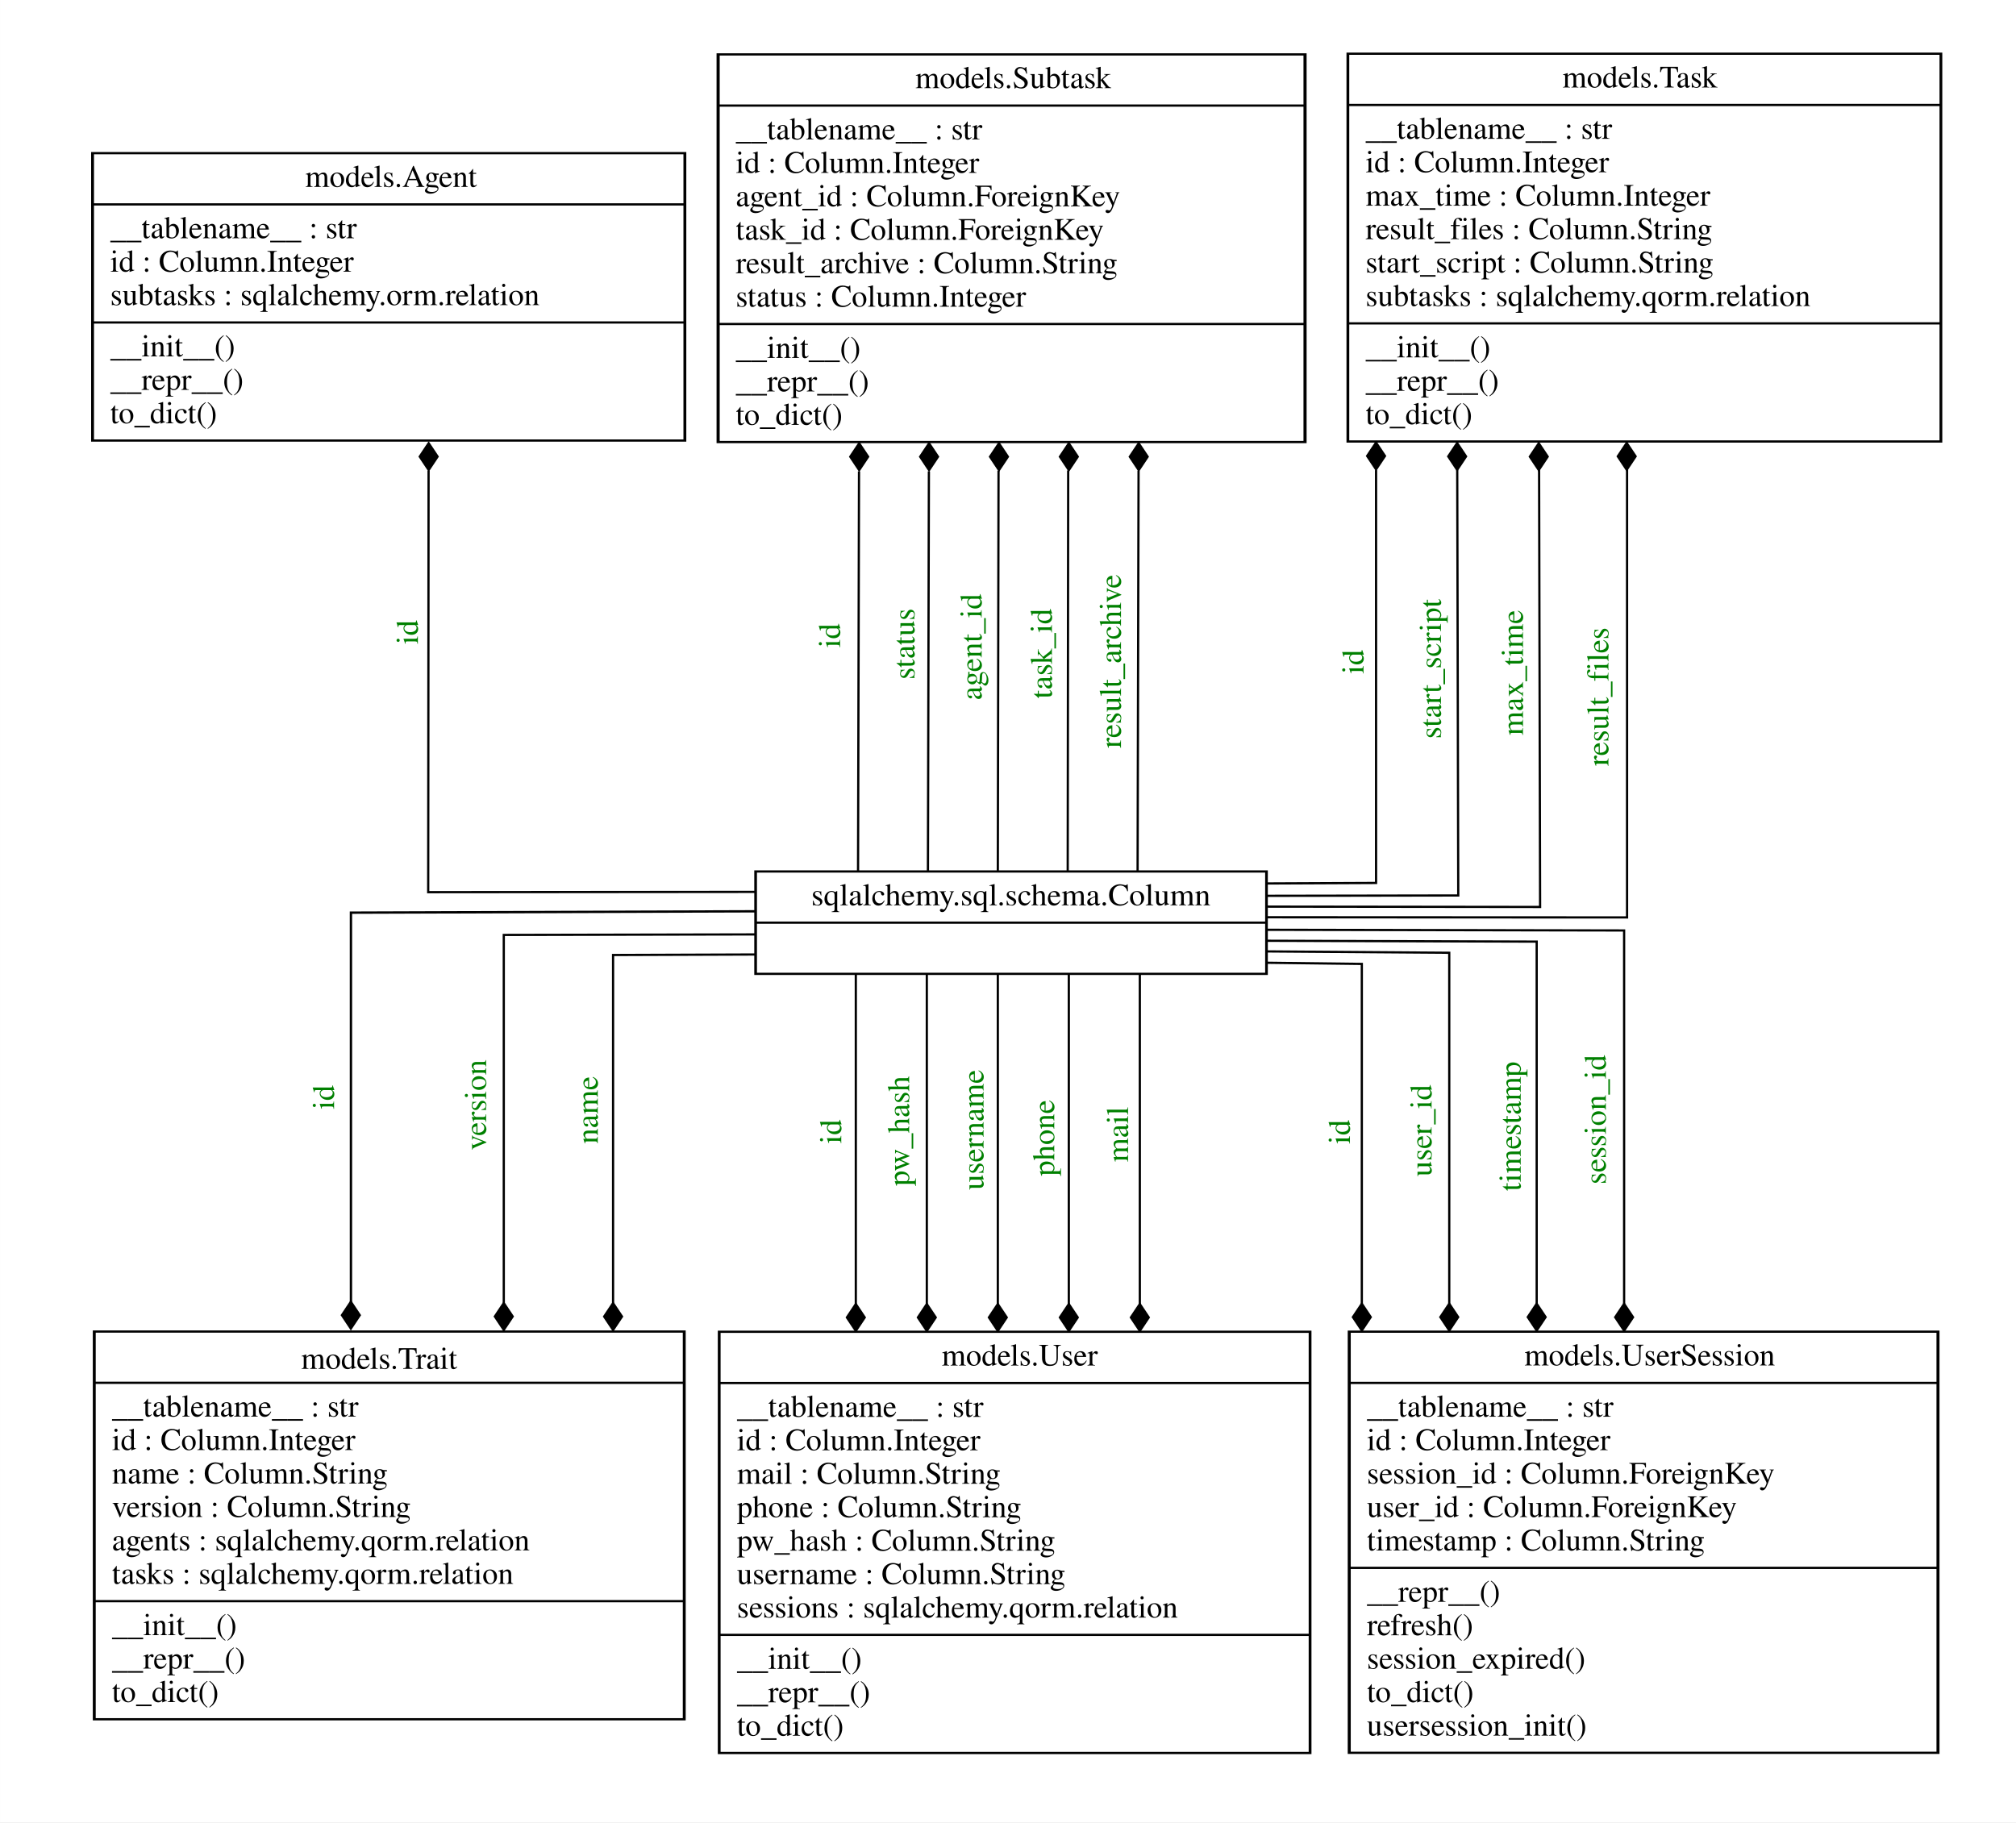
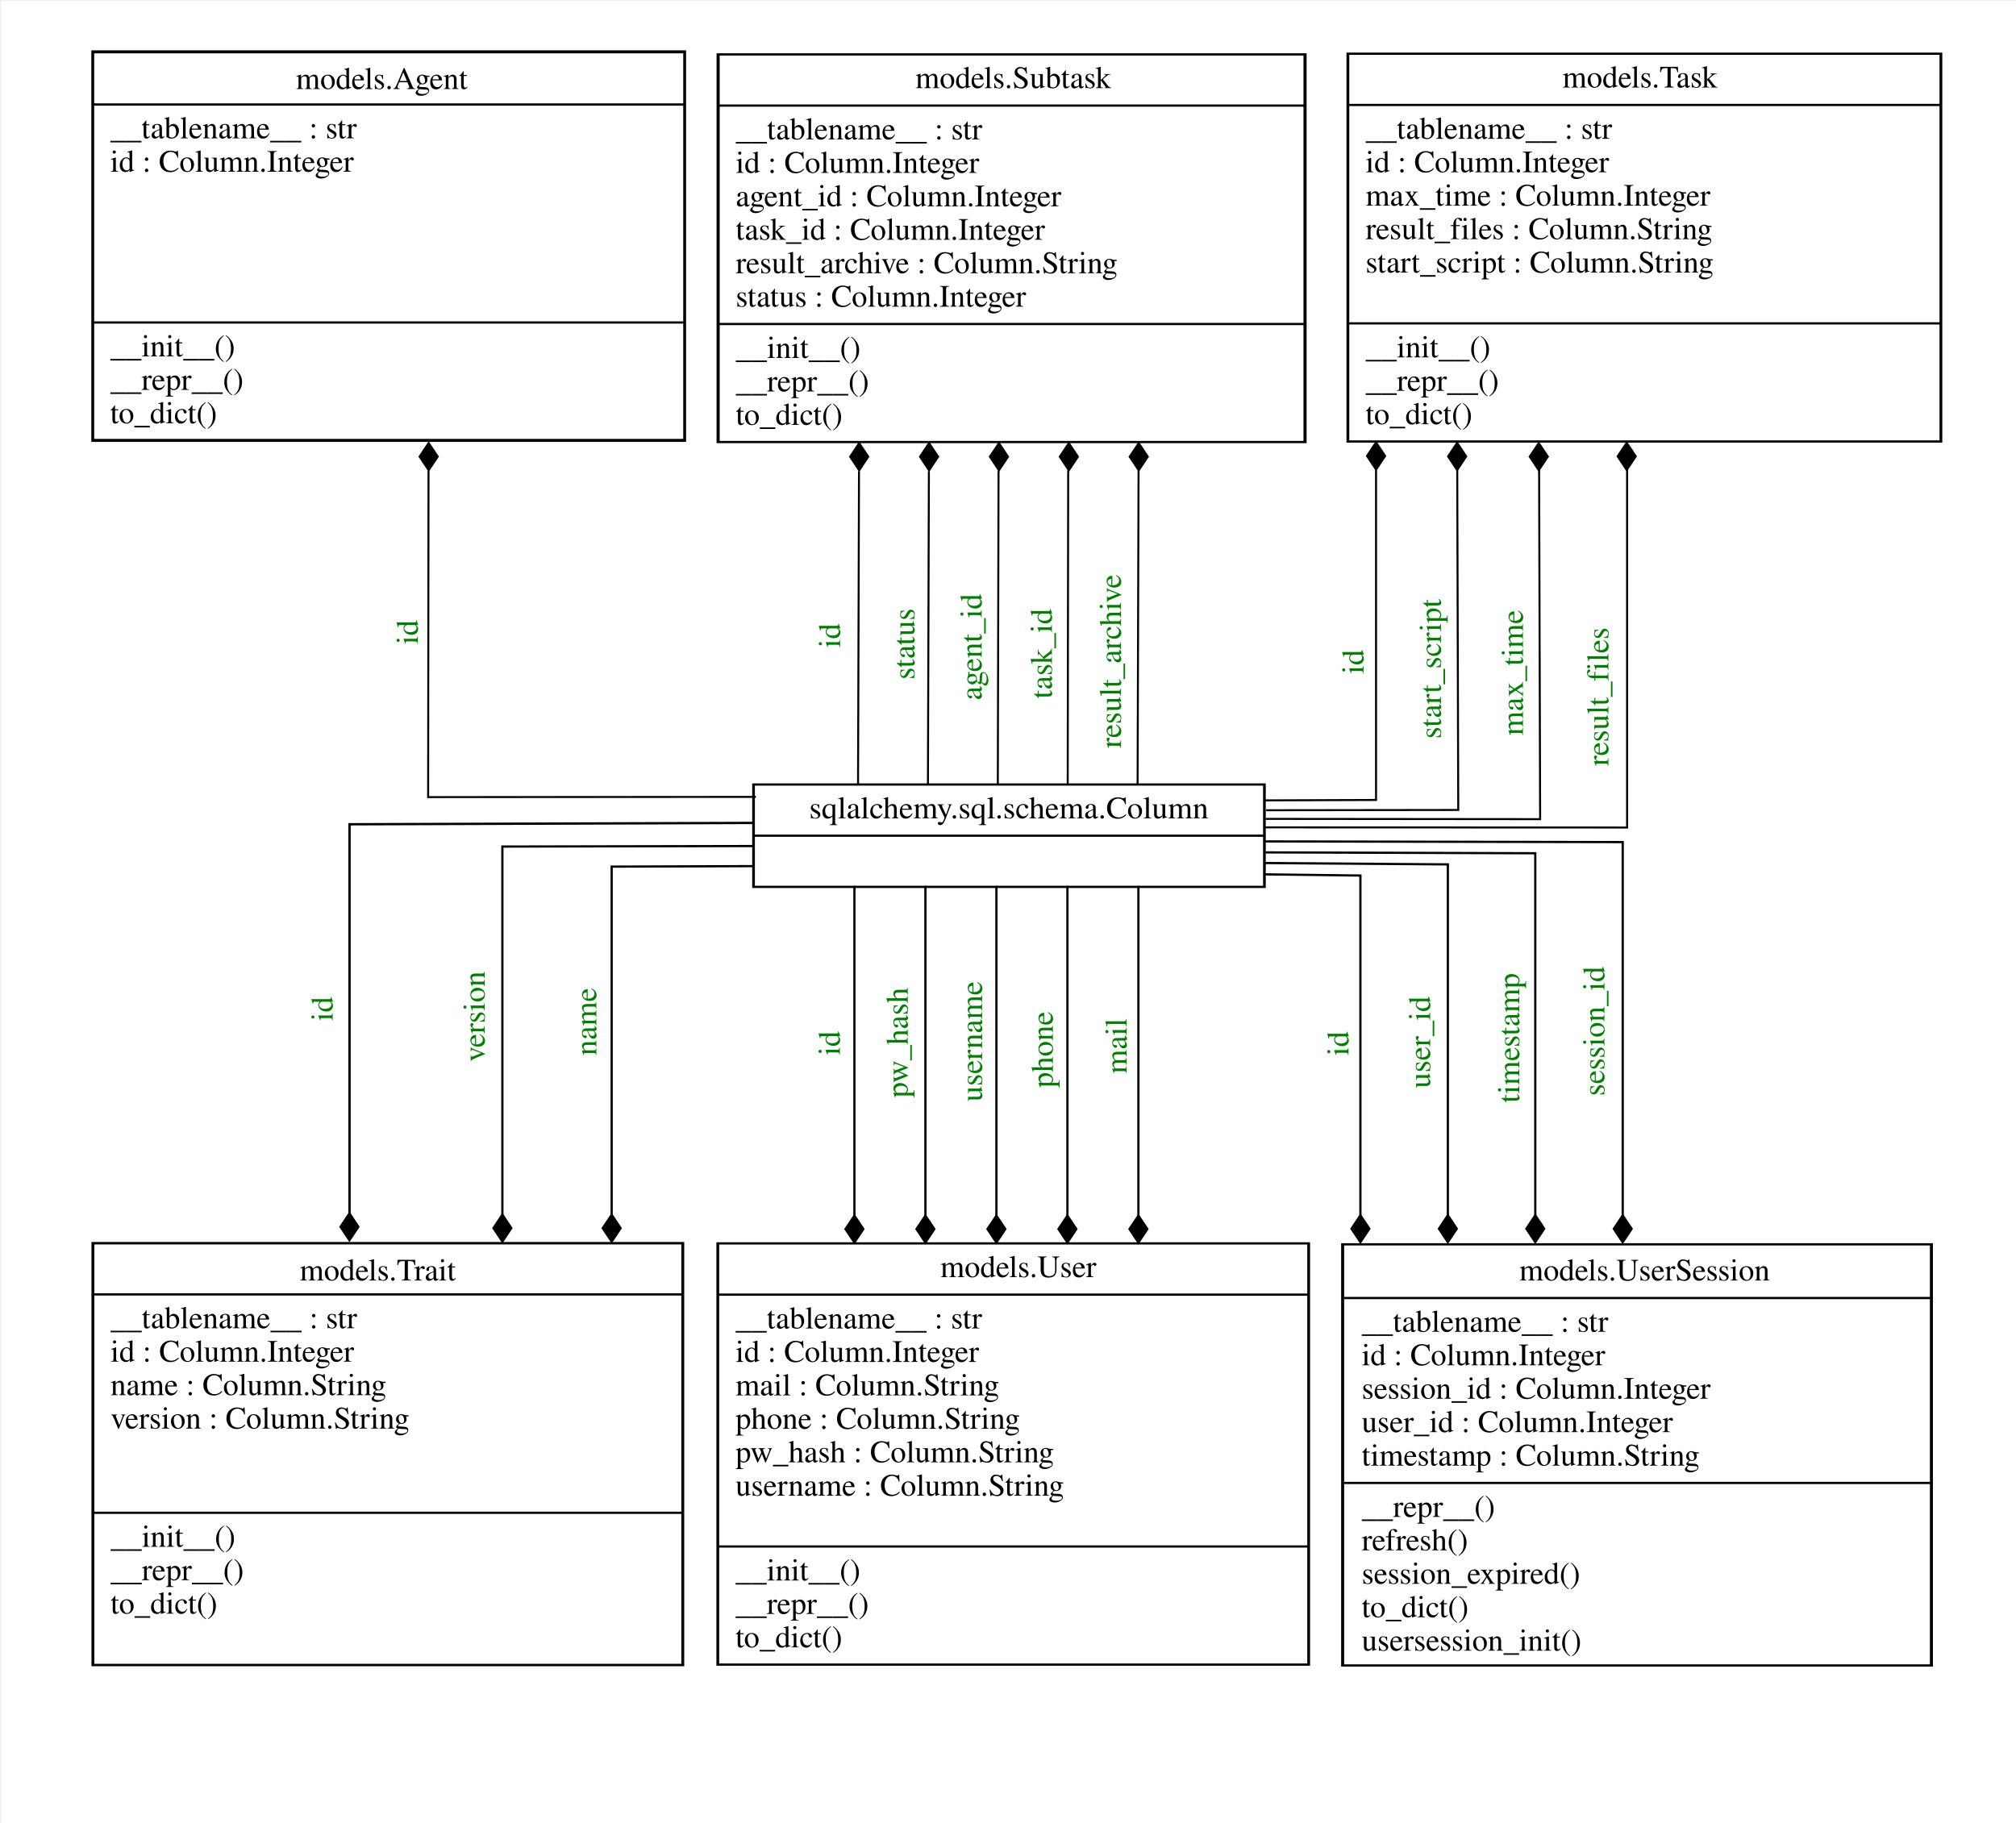
<svg xmlns="http://www.w3.org/2000/svg" version="1.1" id="svg3768" viewBox="0 0 903.182 817.128" height="288.264mm" width="318.864mm">
  <defs id="defs4158" />
-   <polygon transform="matrix(1.368457,0,0,1.660828,5.155421,810.4842)" points="-4,4 -4,-488 656.5,-488 656.5,4 -4,4 " id="polygon3773" style="fill:#ffffff;stroke:none" />
-   <g transform="translate(100.5265,175.2347)" id="g5463">
-     <polygon points="7,-461 214,-461 214,-332 7,-332 7,-332 " id="polygon3778" style="fill:none;stroke:#000000" transform="matrix(1.282935,0,0,0.9989759,-68.35747,353.9712)" />
-     <text x="74.455" y="-91.423" font-size="14.00" id="text3780" style="font-size:14px;font-family:Times, serif;text-anchor:middle">models.Agent</text>
-     <polyline points="7,-438 214,-438 " id="polyline3782" style="fill:none;stroke:#000000" transform="matrix(1.282935,0,0,0.9989759,-68.35747,353.9712)" />
-     <text x="-51.445" y="-68.423" font-size="14.00" id="text3784" style="font-size:14px;font-family:Times, serif;text-anchor:start">__tablename__ : str</text>
-     <text x="-51.445" y="-53.423" font-size="14.00" id="text3786" style="font-size:14px;font-family:Times, serif;text-anchor:start">id : Column.Integer</text>
-     <text x="-51.445" y="-38.423" font-size="14.00" id="text3788" style="font-size:14px;font-family:Times, serif;text-anchor:start">subtasks : sqlalchemy.orm.relation</text>
-     <polyline points="7,-385 214,-385 " id="polyline3790" style="fill:none;stroke:#000000" transform="matrix(1.282935,0,0,0.9989759,-68.35747,353.9712)" />
-     <text x="-51.445" y="-15.423" font-size="14.00" id="text3792" style="font-size:14px;font-family:Times, serif;text-anchor:start">__init__()</text>
-     <text x="-51.445" y="-0.423" font-size="14.00" id="text3794" style="font-size:14px;font-family:Times, serif;text-anchor:start">__repr__()</text>
-     <text x="-51.445" y="14.577" font-size="14.00" id="text3796" style="font-size:14px;font-family:Times, serif;text-anchor:start">to_dict()</text>
-   </g>
+   <polygon transform="matrix(1.368457,0,0,1.660828,5.619698,810.9485)" points="-4,4 -4,4 -4,-488 656.5,-488 656.5,4 " id="polygon3773" style="fill:#ffffff;stroke:none" />
+   <polygon transform="matrix(1.282047,0,0,1.350625,32.26713,645.8854)" style="fill:none;stroke:#000000" id="polygon3778" points="7,-332 7,-461 214,-461 214,-332 7,-332 " />
+   <text style="font-size:14px;font-family:Times, serif;text-anchor:middle" id="text3780" font-size="14.00" y="39.913" x="170.803">models.Agent</text>
+   <polyline transform="matrix(1.282935,0,0,0.9989759,32.16907,484.406)" style="fill:none;stroke:#000000" id="polyline3782" points="7,-438 214,-438 " />
+   <text style="font-size:14px;font-family:Times, serif;text-anchor:start" id="text3784" font-size="14.00" y="62.012" x="49.081">__tablename__ : str</text>
+   <text style="font-size:14px;font-family:Times, serif;text-anchor:start" id="text3786" font-size="14.00" y="77.012" x="49.081">id : Column.Integer</text>
+   <polyline transform="matrix(1.282935,0,0,0.9989759,32.16907,529.206)" style="fill:none;stroke:#000000" id="polyline3790" points="7,-385 214,-385 " />
+   <text style="font-size:14px;font-family:Times, serif;text-anchor:start" id="text3792" font-size="14.00" y="159.812" x="49.081">__init__()</text>
+   <text style="font-size:14px;font-family:Times, serif;text-anchor:start" id="text3794" font-size="14.00" y="174.812" x="49.081">__repr__()</text>
+   <text style="font-size:14px;font-family:Times, serif;text-anchor:start" id="text3796" font-size="14.00" y="189.812" x="49.081">to_dict()</text>
  <polygon transform="matrix(1.399699,0,0,0.9989613,-3.802978,507.3956)" style="fill:none;stroke:#000000" id="polygon3801" points="232.5,-483.5 420.5,-483.5 420.5,-309.5 232.5,-309.5 232.5,-309.5 " />
  <text style="font-size:14px;font-family:Times, serif;text-anchor:middle" id="text3803" font-size="14.00" y="39.507" x="453.927">models.Subtask</text>
  <polyline transform="matrix(1.398487,0,0,0.9994617,-3.572858,507.5941)" style="fill:none;stroke:#000000" id="polyline3805" points="232.5,-460.5 420.5,-460.5 " />
  <text style="font-size:14px;font-family:Times, serif;text-anchor:start" id="text3807" font-size="14.00" y="62.508" x="329.527">__tablename__ : str</text>
  <text style="font-size:14px;font-family:Times, serif;text-anchor:start" id="text3809" font-size="14.00" y="77.508" x="329.527">id : Column.Integer</text>
-   <text style="font-size:14px;font-family:Times, serif;text-anchor:start" id="text3811" font-size="14.00" y="92.507" x="329.527">agent_id : Column.ForeignKey</text>
-   <text style="font-size:14px;font-family:Times, serif;text-anchor:start" id="text3813" font-size="14.00" y="107.507" x="329.527">task_id : Column.ForeignKey</text>
+   <text style="font-size:14px;font-family:Times, serif;text-anchor:start;-inkscape-font-specification:'Times, serif, Normal';font-weight:normal;font-style:normal;font-stretch:normal;font-variant:normal;text-align:start;writing-mode:lr;line-height:125%;" id="text3811" font-size="14.00" y="92.507" x="329.527">
+     <tspan id="tspan3568">agent_id : Column.Integer</tspan>
+   </text>
+   <text style="font-size:14px;font-family:Times, serif;text-anchor:start;-inkscape-font-specification:'Times, serif, Normal';font-weight:normal;font-style:normal;font-stretch:normal;font-variant:normal;text-align:start;writing-mode:lr;line-height:125%;" id="text3813" font-size="14.00" y="107.507" x="329.527">
+     <tspan id="tspan3566">task_id : Column.Integer</tspan>
+   </text>
  <text style="font-size:14px;font-family:Times, serif;text-anchor:start" id="text3815" font-size="14.00" y="122.507" x="329.527">result_archive : Column.String</text>
  <text style="font-size:14px;font-family:Times, serif;text-anchor:start" id="text3817" font-size="14.00" y="137.507" x="329.527">status : Column.Integer</text>
  <polyline transform="matrix(1.398487,0,0,0.9994617,-3.572858,507.5941)" style="fill:none;stroke:#000000" id="polyline3819" points="232.5,-362.5 420.5,-362.5 " />
  <text style="font-size:14px;font-family:Times, serif;text-anchor:start" id="text3821" font-size="14.00" y="160.508" x="329.527">__init__()</text>
  <text style="font-size:14px;font-family:Times, serif;text-anchor:start" id="text3823" font-size="14.00" y="175.508" x="329.527">__repr__()</text>
  <text style="font-size:14px;font-family:Times, serif;text-anchor:start" id="text3825" font-size="14.00" y="190.507" x="329.527">to_dict()</text>
-   <g transform="translate(142.1265,175.2347)" id="g5488">
-     <polygon points="438.5,-309.5 438.5,-483.5 652.5,-483.5 652.5,-309.5 438.5,-309.5 " id="polygon3830" style="fill:none;stroke:#000000" transform="matrix(1.242435,0,0,0.9993432,-82.96215,332.0328)" />
-     <text x="592.788" y="-136.007" font-size="14.00" id="text3832" style="font-size:14px;font-family:Times, serif;text-anchor:middle">models.Task</text>
-     <polyline points="438.5,-460.5 652.5,-460.5 " id="polyline3834" style="fill:none;stroke:#000000" transform="matrix(1.242435,0,0,0.9993432,-82.96215,332.0328)" />
-     <text x="469.789" y="-113.007" font-size="14.00" id="text3836" style="font-size:14px;font-family:Times, serif;text-anchor:start">__tablename__ : str</text>
-     <text x="469.789" y="-98.007" font-size="14.00" id="text3838" style="font-size:14px;font-family:Times, serif;text-anchor:start">id : Column.Integer</text>
-     <text x="469.789" y="-83.007" font-size="14.00" id="text3840" style="font-size:14px;font-family:Times, serif;text-anchor:start">max_time : Column.Integer</text>
-     <text x="469.789" y="-68.007" font-size="14.00" id="text3842" style="font-size:14px;font-family:Times, serif;text-anchor:start">result_files : Column.String</text>
-     <text x="469.789" y="-53.007" font-size="14.00" id="text3844" style="font-size:14px;font-family:Times, serif;text-anchor:start">start_script : Column.String</text>
-     <text x="469.789" y="-38.007" font-size="14.00" id="text3846" style="font-size:14px;font-family:Times, serif;text-anchor:start">subtasks : sqlalchemy.qorm.relation</text>
-     <polyline points="438.5,-362.5 652.5,-362.5 " id="polyline3848" style="fill:none;stroke:#000000" transform="matrix(1.242435,0,0,0.9993432,-82.96215,332.0328)" />
-     <text x="469.789" y="-15.007" font-size="14.00" id="text3850" style="font-size:14px;font-family:Times, serif;text-anchor:start">__init__()</text>
-     <text x="469.789" y="-0.007" font-size="14.00" id="text3852" style="font-size:14px;font-family:Times, serif;text-anchor:start">__repr__()</text>
-     <text x="469.789" y="14.993" font-size="14.00" id="text3854" style="font-size:14px;font-family:Times, serif;text-anchor:start">to_dict()</text>
-   </g>
-   <g transform="translate(101.6616,947.2382)" id="g5348">
-     <polygon points="203,-8 0,-8 0,-8 0,-182 203,-182 " id="polygon3859" style="fill:none;stroke:#000000" transform="matrix(1.303029,0,0,0.9991894,-59.74112,-168.3021)" />
-     <text x="67.989" y="-333.425" font-size="14.00" id="text3861" style="font-size:14px;font-family:Times, serif;text-anchor:middle">models.Trait</text>
-     <polyline points="0,-159 203,-159 " id="polyline3863" style="fill:none;stroke:#000000" transform="matrix(1.303029,0,0,0.9991894,-59.74112,-168.3021)" />
-     <text x="-51.812" y="-312.025" font-size="14.00" id="text3865" style="font-size:14px;font-family:Times, serif;text-anchor:start">__tablename__ : str</text>
-     <text x="-51.812" y="-297.025" font-size="14.00" id="text3867" style="font-size:14px;font-family:Times, serif;text-anchor:start">id : Column.Integer</text>
-     <text x="-51.812" y="-282.025" font-size="14.00" id="text3869" style="font-size:14px;font-family:Times, serif;text-anchor:start">name : Column.String</text>
-     <text x="-51.812" y="-267.025" font-size="14.00" id="text3871" style="font-size:14px;font-family:Times, serif;text-anchor:start">version : Column.String</text>
-     <text x="-51.812" y="-252.025" font-size="14.00" id="text3873" style="font-size:14px;font-family:Times, serif;text-anchor:start">agents : sqlalchemy.qorm.relation</text>
-     <text x="-51.812" y="-237.025" font-size="14.00" id="text3875" style="font-size:14px;font-family:Times, serif;text-anchor:start">tasks : sqlalchemy.qorm.relation</text>
-     <polyline points="0,-61 203,-61 " id="polyline3877" style="fill:none;stroke:#000000" transform="matrix(1.303029,0,0,0.9991894,-59.74112,-168.3021)" />
-     <text x="-51.812" y="-214.025" font-size="14.00" id="text3879" style="font-size:14px;font-family:Times, serif;text-anchor:start">__init__()</text>
-     <text x="-51.812" y="-199.025" font-size="14.00" id="text3881" style="font-size:14px;font-family:Times, serif;text-anchor:start">__repr__()</text>
-     <text x="-51.812" y="-184.025" font-size="14.00" id="text3883" style="font-size:14px;font-family:Times, serif;text-anchor:start">to_dict()</text>
-   </g>
-   <g transform="translate(381.2535,976.4066)" id="g5377">
-     <polygon points="432.5,-189.5 432.5,-0.5 220.5,-0.5 220.5,-0.5 220.5,-189.5 " id="polygon3888" style="fill:none;stroke:#000000" transform="matrix(1.2496,0,0,0.9993783,-334.6811,-189.8422)" />
-     <text x="75.597" y="-364.083" font-size="14.00" id="text3890" style="font-size:14px;font-family:Times, serif;text-anchor:middle">models.User</text>
-     <polyline points="220.5,-166.5 432.5,-166.5 " id="polyline3892" style="fill:none;stroke:#000000" transform="matrix(1.2496,0,0,0.9993783,-334.6811,-189.8422)" />
-     <text x="-51.203" y="-341.083" font-size="14.00" id="text3894" style="font-size:14px;font-family:Times, serif;text-anchor:start">__tablename__ : str</text>
-     <text x="-51.203" y="-326.083" font-size="14.00" id="text3896" style="font-size:14px;font-family:Times, serif;text-anchor:start">id : Column.Integer</text>
-     <text x="-51.203" y="-311.083" font-size="14.00" id="text3898" style="font-size:14px;font-family:Times, serif;text-anchor:start">mail : Column.String</text>
-     <text x="-51.203" y="-296.083" font-size="14.00" id="text3900" style="font-size:14px;font-family:Times, serif;text-anchor:start">phone : Column.String</text>
-     <text x="-51.203" y="-281.083" font-size="14.00" id="text3902" style="font-size:14px;font-family:Times, serif;text-anchor:start">pw_hash : Column.String</text>
-     <text x="-51.203" y="-266.083" font-size="14.00" id="text3904" style="font-size:14px;font-family:Times, serif;text-anchor:start">username : Column.String</text>
-     <text x="-51.203" y="-251.083" font-size="14.00" id="text3906" style="font-size:14px;font-family:Times, serif;text-anchor:start">sessions : sqlalchemy.qorm.relation</text>
-     <polyline points="220.5,-53.5 432.5,-53.5 " id="polyline3908" style="fill:none;stroke:#000000" transform="matrix(1.2496,0,0,0.9993783,-334.6811,-189.8422)" />
-     <text x="-51.203" y="-228.083" font-size="14.00" id="text3910" style="font-size:14px;font-family:Times, serif;text-anchor:start">__init__()</text>
-     <text x="-51.203" y="-213.083" font-size="14.00" id="text3912" style="font-size:14px;font-family:Times, serif;text-anchor:start">__repr__()</text>
-     <text x="-51.203" y="-198.083" font-size="14.00" id="text3914" style="font-size:14px;font-family:Times, serif;text-anchor:start">to_dict()</text>
-   </g>
-   <g transform="translate(663.0854,992.7282)" id="g5437">
-     <polygon points="450.5,-0.5 450.5,-189.5 646.5,-189.5 646.5,-0.5 450.5,-0.5 " id="polygon3919" style="fill:none;stroke:#000000" transform="matrix(1.346751,0,0,0.9991534,-665.2115,-206.2476)" />
-     <text x="76.22" y="-380.467" font-size="14.00" id="text3921" style="font-size:14px;font-family:Times, serif;text-anchor:middle">models.UserSession</text>
-     <polyline points="450.5,-166.5 646.5,-166.5 " id="polyline3923" style="fill:none;stroke:#000000" transform="matrix(1.346751,0,0,0.9991534,-665.2115,-206.2476)" />
-     <text x="-50.58" y="-357.467" font-size="14.00" id="text3925" style="font-size:14px;font-family:Times, serif;text-anchor:start">__tablename__ : str</text>
-     <text x="-50.58" y="-342.467" font-size="14.00" id="text3927" style="font-size:14px;font-family:Times, serif;text-anchor:start">id : Column.Integer</text>
-     <text x="-50.58" y="-327.467" font-size="14.00" id="text3929" style="font-size:14px;font-family:Times, serif;text-anchor:start">session_id : Column.ForeignKey</text>
-     <text x="-50.58" y="-312.467" font-size="14.00" id="text3931" style="font-size:14px;font-family:Times, serif;text-anchor:start">user_id : Column.ForeignKey</text>
-     <text x="-50.58" y="-297.467" font-size="14.00" id="text3933" style="font-size:14px;font-family:Times, serif;text-anchor:start">timestamp : Column.String</text>
-     <polyline points="450.5,-83.5 646.5,-83.5 " id="polyline3935" style="fill:none;stroke:#000000" transform="matrix(1.346751,0,0,0.9991534,-665.2115,-206.2476)" />
-     <text x="-50.58" y="-274.467" font-size="14.00" id="text3937" style="font-size:14px;font-family:Times, serif;text-anchor:start">__repr__()</text>
-     <text x="-50.58" y="-259.467" font-size="14.00" id="text3939" style="font-size:14px;font-family:Times, serif;text-anchor:start">refresh()</text>
-     <text x="-50.58" y="-244.467" font-size="14.00" id="text3941" style="font-size:14px;font-family:Times, serif;text-anchor:start">session_expired()</text>
-     <text x="-50.58" y="-229.467" font-size="14.00" id="text3943" style="font-size:14px;font-family:Times, serif;text-anchor:start">to_dict()</text>
-     <text x="-50.58" y="-214.467" font-size="14.00" id="text3945" style="font-size:14px;font-family:Times, serif;text-anchor:start">usersession_init()</text>
-   </g>
-   <g transform="matrix(1.197681,0,0,0.9979698,57.29225,175.719)" id="g5330">
-     <polygon points="422,-272.5 422,-226.5 231,-226.5 231,-226.5 231,-272.5 " id="polygon3950" style="fill:none;stroke:#000000" transform="matrix(1.001285,0,0,1,3.440977,488)" />
+   <polygon transform="matrix(1.242435,0,0,0.9993432,59.16439,507.2675)" style="fill:none;stroke:#000000" id="polygon3830" points="652.5,-483.5 652.5,-309.5 438.5,-309.5 438.5,-309.5 438.5,-483.5 " />
+   <text style="font-size:14px;font-family:Times, serif;text-anchor:middle" id="text3832" font-size="14.00" y="39.228" x="734.915">models.Task</text>
+   <polyline transform="matrix(1.242435,0,0,0.9993432,59.16439,507.2675)" style="fill:none;stroke:#000000" id="polyline3834" points="438.5,-460.5 652.5,-460.5 " />
+   <text style="font-size:14px;font-family:Times, serif;text-anchor:start" id="text3836" font-size="14.00" y="62.228" x="611.915">__tablename__ : str</text>
+   <text style="font-size:14px;font-family:Times, serif;text-anchor:start" id="text3838" font-size="14.00" y="77.228" x="611.915">id : Column.Integer</text>
+   <text style="font-size:14px;font-family:Times, serif;text-anchor:start" id="text3840" font-size="14.00" y="92.228" x="611.915">max_time : Column.Integer</text>
+   <text style="font-size:14px;font-family:Times, serif;text-anchor:start" id="text3842" font-size="14.00" y="107.228" x="611.915">result_files : Column.String</text>
+   <text style="font-size:14px;font-family:Times, serif;text-anchor:start" id="text3844" font-size="14.00" y="122.228" x="611.915">start_script : Column.String</text>
+   <polyline transform="matrix(1.242435,0,0,0.9993432,59.16439,507.2675)" style="fill:none;stroke:#000000" id="polyline3848" points="438.5,-362.5 652.5,-362.5 " />
+   <text style="font-size:14px;font-family:Times, serif;text-anchor:start" id="text3850" font-size="14.00" y="160.228" x="611.915">__init__()</text>
+   <text style="font-size:14px;font-family:Times, serif;text-anchor:start" id="text3852" font-size="14.00" y="175.228" x="611.915">__repr__()</text>
+   <text style="font-size:14px;font-family:Times, serif;text-anchor:start" id="text3854" font-size="14.00" y="190.228" x="611.915">to_dict()</text>
+   <polygon transform="matrix(1.302787,0,0,1.087032,41.31411,755.3116)" style="fill:none;stroke:#000000" id="polygon3859" points="0,-8 0,-182 203,-182 203,-8 0,-8 " />
+   <text style="font-size:14px;font-family:Times, serif;text-anchor:middle" id="text3861" font-size="14.00" y="574.183" x="169.02">models.Trait</text>
+   <polyline transform="matrix(1.303029,0,0,0.9991894,41.28963,739.306)" style="fill:none;stroke:#000000" id="polyline3863" points="0,-159 203,-159 " />
+   <text style="font-size:14px;font-family:Times, serif;text-anchor:start" id="text3865" font-size="14.00" y="595.583" x="49.219">__tablename__ : str</text>
+   <text style="font-size:14px;font-family:Times, serif;text-anchor:start" id="text3867" font-size="14.00" y="610.583" x="49.219">id : Column.Integer</text>
+   <text style="font-size:14px;font-family:Times, serif;text-anchor:start" id="text3869" font-size="14.00" y="625.583" x="49.219">name : Column.String</text>
+   <text style="font-size:14px;font-family:Times, serif;text-anchor:start" id="text3871" font-size="14.00" y="640.583" x="49.219">version : Column.String</text>
+   <polyline transform="matrix(1.303029,0,0,0.9991894,41.28963,739.306)" style="fill:none;stroke:#000000" id="polyline3877" points="0,-61 203,-61 " />
+   <text style="font-size:14px;font-family:Times, serif;text-anchor:start" id="text3879" font-size="14.00" y="693.583" x="49.219">__init__()</text>
+   <text style="font-size:14px;font-family:Times, serif;text-anchor:start" id="text3881" font-size="14.00" y="708.583" x="49.219">__repr__()</text>
+   <text style="font-size:14px;font-family:Times, serif;text-anchor:start" id="text3883" font-size="14.00" y="723.583" x="49.219">to_dict()</text>
+   <polygon transform="matrix(1.2496,0,0,0.9993783,45.94159,746.9343)" style="fill:none;stroke:#000000" id="polygon3888" points="432.5,-0.5 220.5,-0.5 220.5,-0.5 220.5,-189.5 432.5,-189.5 " />
+   <text style="font-size:14px;font-family:Times, serif;text-anchor:middle" id="text3890" font-size="14.00" y="572.693" x="456.22">models.User</text>
+   <polyline transform="matrix(1.2496,0,0,0.9993783,45.94159,746.9343)" style="fill:none;stroke:#000000" id="polyline3892" points="220.5,-166.5 432.5,-166.5 " />
+   <text style="font-size:14px;font-family:Times, serif;text-anchor:start" id="text3894" font-size="14.00" y="595.693" x="329.42">__tablename__ : str</text>
+   <text style="font-size:14px;font-family:Times, serif;text-anchor:start" id="text3896" font-size="14.00" y="610.693" x="329.42">id : Column.Integer</text>
+   <text style="font-size:14px;font-family:Times, serif;text-anchor:start" id="text3898" font-size="14.00" y="625.693" x="329.42">mail : Column.String</text>
+   <text style="font-size:14px;font-family:Times, serif;text-anchor:start" id="text3900" font-size="14.00" y="640.693" x="329.42">phone : Column.String</text>
+   <text style="font-size:14px;font-family:Times, serif;text-anchor:start" id="text3902" font-size="14.00" y="655.693" x="329.42">pw_hash : Column.String</text>
+   <text style="font-size:14px;font-family:Times, serif;text-anchor:start" id="text3904" font-size="14.00" y="670.693" x="329.42">username : Column.String</text>
+   <polyline transform="matrix(1.2496,0,0,0.9993783,45.94159,746.9343)" style="fill:none;stroke:#000000" id="polyline3908" points="220.5,-53.5 432.5,-53.5 " />
+   <text style="font-size:14px;font-family:Times, serif;text-anchor:start" id="text3910" font-size="14.00" y="708.693" x="329.42">__init__()</text>
+   <text style="font-size:14px;font-family:Times, serif;text-anchor:start" id="text3912" font-size="14.00" y="723.693" x="329.42">__repr__()</text>
+   <text style="font-size:14px;font-family:Times, serif;text-anchor:start" id="text3914" font-size="14.00" y="738.693" x="329.42">to_dict()</text>
+   <polygon transform="matrix(1.346751,0,0,0.9991534,-5.07831,747.3148)" style="fill:none;stroke:#000000" id="polygon3919" points="646.5,-189.5 646.5,-0.5 450.5,-0.5 450.5,-0.5 450.5,-189.5 " />
+   <text style="font-size:14px;font-family:Times, serif;text-anchor:middle" id="text3921" font-size="14.00" y="574.19" x="736.984">models.UserSession</text>
+   <polyline transform="matrix(1.346751,0,0,0.9991534,-4.44747,748.4099)" style="fill:none;stroke:#000000" id="polyline3923" points="450.5,-166.5 646.5,-166.5 " />
+   <text style="font-size:14px;font-family:Times, serif;text-anchor:start" id="text3925" font-size="14.00" y="597.19" x="610.184">__tablename__ : str</text>
+   <text style="font-size:14px;font-family:Times, serif;text-anchor:start" id="text3927" font-size="14.00" y="612.19" x="610.184">id : Column.Integer</text>
+   <text style="font-size:14px;font-family:Times, serif;text-anchor:start;-inkscape-font-specification:'Times, serif, Normal';font-weight:normal;font-style:normal;font-stretch:normal;font-variant:normal;text-align:start;writing-mode:lr;line-height:125%;" id="text3929" font-size="14.00" y="627.19" x="610.184">
+     <tspan id="tspan3570">session_id : Column.Integer</tspan>
+   </text>
+   <text style="font-size:14px;font-family:Times, serif;text-anchor:start;-inkscape-font-specification:'Times, serif, Normal';font-weight:normal;font-style:normal;font-stretch:normal;font-variant:normal;text-align:start;writing-mode:lr;line-height:125%;" id="text3931" font-size="14.00" y="642.19" x="610.184">
+     <tspan id="tspan3572">user_id : Column.Integer</tspan>
+   </text>
+   <text style="font-size:14px;font-family:Times, serif;text-anchor:start" id="text3933" font-size="14.00" y="657.19" x="610.184">timestamp : Column.String</text>
+   <polyline transform="matrix(1.346751,0,0,0.9991534,-4.44747,748.4099)" style="fill:none;stroke:#000000" id="polyline3935" points="450.5,-83.5 646.5,-83.5 " />
+   <text style="font-size:14px;font-family:Times, serif;text-anchor:start" id="text3937" font-size="14.00" y="680.19" x="610.184">__repr__()</text>
+   <text style="font-size:14px;font-family:Times, serif;text-anchor:start" id="text3939" font-size="14.00" y="695.19" x="610.184">refresh()</text>
+   <text style="font-size:14px;font-family:Times, serif;text-anchor:start" id="text3941" font-size="14.00" y="710.19" x="610.184">session_expired()</text>
+   <text style="font-size:14px;font-family:Times, serif;text-anchor:start" id="text3943" font-size="14.00" y="725.19" x="610.184">to_dict()</text>
+   <text style="font-size:14px;font-family:Times, serif;text-anchor:start" id="text3945" font-size="14.00" y="740.19" x="610.184">usersession_init()</text>
+   <g transform="matrix(1.197681,0,0,0.9979698,56.36369,136.7197)" id="g5330">
+     <polygon points="422,-226.5 231,-226.5 231,-226.5 231,-272.5 422,-272.5 " id="polygon3950" style="fill:none;stroke:#000000" transform="matrix(1.001285,0,0,1,3.440977,488)" />
    <text x="357.821" y="212.974" font-size="14.00" id="text3952" style="font-size:12.924px;font-family:Times, serif;text-anchor:middle" transform="scale(0.9231635,1.083232)">sqlalchemy.sql.schema.Column</text>
    <polyline points="231,-249.5 422,-249.5 " id="polyline3954" style="fill:none;stroke:#000000" transform="matrix(1.001285,0,0,1,3.440977,488)" />
  </g>
  <text transform="scale(1.000642,0.9993581)" style="font-size:14.009px;font-family:Times, serif;text-anchor:middle" id="text3956" font-size="14.00" y="429.21" x="446.6" />
-   <path style="fill:none;stroke:#000000" id="path3961" d="m 338.56,399.93 -146.922,0.133 0.172,-189.038" />
+   <path style="fill:none;stroke:#000000;stroke-width:0.88" id="path3961" d="m 338.59,357.333 -146.982,0.103 0.172,-146.384" />
  <polygon transform="translate(-16.65301,530.4507)" style="fill:#000000;stroke:#000000" id="polygon3963" points="208.5,-331.705 204.5,-325.705 208.5,-319.705 208.5,-319.705 212.5,-325.705 " />
  <text transform="matrix(0,-1,1,0,0,0)" style="font-size:14px;font-family:Times, serif;text-anchor:middle;fill:#008000" id="text3965" font-size="14.00" y="187.003" x="-283.483">id</text>
-   <path style="fill:none;stroke:#000000" id="path3970" d="M 384.36,390.442 384.791,211.373" />
+   <path style="fill:none;stroke:#000000;stroke-width:0.887" id="path3970" d="m 384.357,352.03 0.431,-140.747" />
  <polygon transform="translate(121.0379,508.087)" style="fill:#000000;stroke:#000000" id="polygon3972" points="267.833,-303.291 263.833,-309.291 259.833,-303.291 263.833,-297.291 263.833,-297.291 " />
  <text transform="matrix(0,-1,1,0,0,0)" style="font-size:14px;font-family:Times, serif;text-anchor:middle;fill:#008000" id="text3974" font-size="14.00" y="376.299" x="-285.01">id</text>
-   <path style="fill:none;stroke:#000000" id="path3979" d="M 415.694,390.442 416.125,211.373" />
+   <path style="fill:none;stroke:#000000;stroke-width:0.887" id="path3979" d="m 415.692,352.03 0.431,-140.747" />
  <polygon style="fill:#000000;stroke:#000000" id="polygon3981" points="299.167,-303.291 295.167,-309.291 291.167,-303.291 295.167,-297.291 295.167,-297.291 " transform="translate(121.0379,508.087)" />
  <text transform="matrix(0,-1,1,0,0,0)" style="font-size:14px;font-family:Times, serif;text-anchor:middle;fill:#008000" id="text3983" font-size="14.00" y="409.665" x="-288.769">status</text>
-   <path style="fill:none;stroke:#000000" id="path3988" d="m 447.027,390.442 0.323,-179.392" />
+   <path style="fill:none;stroke:#000000;stroke-width:0.887" id="path3988" d="m 447.027,352.03 0.323,-141.001" />
  <polygon style="fill:#000000;stroke:#000000" id="polygon3990" points="330.5,-303.291 326.5,-309.291 322.5,-303.291 326.5,-297.291 326.5,-297.291 " transform="translate(121.0379,508.087)" />
  <text transform="matrix(0,-1,1,0,0,0)" style="font-size:14px;font-family:Times, serif;text-anchor:middle;fill:#008000" id="text3992" font-size="14.00" y="439.77" x="-290.099">agent_id</text>
-   <path style="fill:none;stroke:#000000" id="path3997" d="m 478.36,390.442 0.216,-179.5" />
+   <path style="fill:none;stroke:#000000;stroke-width:0.887" id="path3997" d="m 478.361,352.03 0.216,-141.086" />
  <polygon style="fill:#000000;stroke:#000000" id="polygon3999" points="361.833,-303.291 357.833,-309.291 353.833,-303.291 357.833,-297.291 357.833,-297.291 " transform="translate(121.0379,508.087)" />
  <text transform="matrix(0,-1,1,0,0,0)" style="font-size:14px;font-family:Times, serif;text-anchor:middle;fill:#008000" id="text4001" font-size="14.00" y="502.241" x="-296.523">result_archive</text>
-   <path style="fill:none;stroke:#000000" id="path4006" d="M 509.694,390.442 510.125,211.05" />
+   <path style="fill:none;stroke:#000000;stroke-width:0.887" id="path4006" d="m 509.696,352.03 0.431,-141.001" />
  <polygon style="fill:#000000;stroke:#000000" id="polygon4008" points="393.167,-303.291 389.167,-309.291 385.167,-303.291 389.167,-297.291 389.167,-297.291 " transform="translate(121.0379,508.087)" />
  <text transform="matrix(0,-1,1,0,0,0)" style="font-size:14px;font-family:Times, serif;text-anchor:middle;fill:#008000" id="text4010" font-size="14.00" y="471.257" x="-293.1">task_id</text>
-   <path style="fill:none;stroke:#000000" id="path4015" d="m 566.926,396.159 49.683,-0.229 0,-185.128" />
+   <path style="fill:none;stroke:#000000;stroke-width:0.894" id="path4015" d="m 566.899,358.901 49.7,-0.183 0,-147.956" />
  <polygon transform="translate(175.7091,507.8743)" style="fill:#000000;stroke:#000000" id="polygon4017" points="440.9,-309.403 436.9,-303.403 440.9,-297.403 440.9,-297.403 444.9,-303.403 " />
  <text transform="matrix(0,-1,1,0,0,0)" style="font-size:14px;font-family:Times, serif;text-anchor:middle;fill:#008000" id="text4019" font-size="14.00" y="720.774" x="-312.418">result_files</text>
-   <path style="fill:none;stroke:#000000" id="path4024" d="m 567.37,401.692 86.091,-0.152 -0.457,-190.907" />
+   <path style="fill:none;stroke:#000000;stroke-width:0.894" id="path4024" d="m 567.343,363.323 86.119,-0.122 -0.457,-152.574" />
  <polygon transform="translate(209.6629,508.0899)" style="fill:#000000;stroke:#000000" id="polygon4026" points="439.3,-303.42 443.3,-297.42 443.3,-297.42 447.3,-303.42 443.3,-309.42 " />
  <text transform="matrix(0,-1,1,0,0,0)" style="font-size:14px;font-family:Times, serif;text-anchor:middle;fill:#008000" id="text4028" font-size="14.00" y="610.978" x="-296.752">id</text>
-   <path style="fill:none;stroke:#000000" id="path4033" d="m 567.143,406.54 123.016,0.152 -0.457,-196.134" />
+   <path style="fill:none;stroke:#000000;stroke-width:0.894" id="path4033" d="m 567.116,367.198 123.056,0.122 -0.457,-156.752" />
  <polygon transform="translate(283.2835,507.9821)" style="fill:#000000;stroke:#000000" id="polygon4035" points="445.7,-297.342 445.7,-297.342 449.7,-303.342 445.7,-309.342 441.7,-303.342 " />
  <text transform="matrix(0,-1,1,0,0,0)" style="font-size:14px;font-family:Times, serif;text-anchor:middle;fill:#008000" id="text4037" font-size="14.00" y="645.7" x="-299.94">start_script</text>
-   <path style="fill:none;stroke:#000000" id="path4042" d="m 566.931,411.311 162.213,0.076 0,-200.902" />
+   <path style="fill:none;stroke:#000000;stroke-width:0.894" id="path4042" d="m 566.904,371.011 162.266,0.061 0,-160.562" />
  <polygon transform="translate(241.4609,507.8743)" style="fill:#000000;stroke:#000000" id="polygon4044" points="448.1,-297.11 448.1,-297.11 452.1,-303.11 448.1,-309.11 444.1,-303.11 " />
  <text transform="matrix(0,-1,1,0,0,0)" style="font-size:14px;font-family:Times, serif;text-anchor:middle;fill:#008000" id="text4046" font-size="14.00" y="682.459" x="-301.684">max_time</text>
-   <path style="fill:none;stroke:#000000;stroke-width:1.054" id="path4051" d="m 338.411,408.638 -181.411,0.61 0,175.373" />
-   <polygon transform="translate(100.9584,778.1552)" style="fill:#000000;stroke:#000000" id="polygon4053" points="60,-188.407 56,-194.407 56,-194.407 52,-188.407 56,-182.407 " />
-   <text transform="matrix(0,-1,1,0,0,0)" style="font-size:14px;font-family:Times, serif;text-anchor:middle;fill:#008000" id="text4055" font-size="14.00" y="149.426" x="-492.03">id</text>
-   <path style="fill:none;stroke:#000000" id="path4060" d="m 338.374,419.006 -112.847,0.229 0,165.702" />
-   <polygon transform="translate(120.5265,778.4348)" style="fill:#000000;stroke:#000000" id="polygon4062" points="105,-182.105 109,-188.105 105,-194.105 105,-194.105 101,-188.105 " />
-   <text transform="matrix(0,-1,1,0,0,0)" style="font-size:14px;font-family:Times, serif;text-anchor:middle;fill:#008000" id="text4064" font-size="14.00" y="217.602" x="-495.465">version</text>
-   <path style="fill:none;stroke:#000000" id="path4069" d="m 338.41,428.006 -63.884,0.229 0,156.735" />
-   <polygon transform="translate(120.5265,778.4348)" style="fill:#000000;stroke:#000000" id="polygon4071" points="154,-182.072 158,-188.072 154,-194.072 154,-194.072 150,-188.072 " />
-   <text transform="matrix(0,-1,1,0,0,0)" style="font-size:14px;font-family:Times, serif;text-anchor:middle;fill:#008000" id="text4073" font-size="14.00" y="267.65" x="-497.766">name</text>
-   <path style="fill:none;stroke:#000000" id="path4078" d="m 383.36,436.865 0,148.149" />
-   <polygon transform="translate(120.5265,786.4348)" style="fill:#000000;stroke:#000000" id="polygon4080" points="262.833,-189.671 266.833,-195.671 262.833,-201.671 262.833,-201.671 258.833,-195.671 " />
-   <text transform="matrix(0,-1,1,0,0,0)" style="font-size:14px;font-family:Times, serif;text-anchor:middle;fill:#008000" id="text4082" font-size="14.00" y="407.261" x="-507.159">pw_hash</text>
-   <path style="fill:none;stroke:#000000" id="path4087" d="m 415.194,436.865 0,148.149" />
-   <polygon transform="translate(120.5265,786.4348)" style="fill:#000000;stroke:#000000" id="polygon4089" points="294.667,-189.671 298.667,-195.671 294.667,-201.671 294.667,-201.671 290.667,-195.671 " />
-   <text transform="matrix(0,-1,1,0,0,0)" style="font-size:14px;font-family:Times, serif;text-anchor:middle;fill:#008000" id="text4091" font-size="14.00" y="376.832" x="-507.429">id</text>
-   <path style="fill:none;stroke:#000000" id="path4096" d="m 447.027,436.865 0,148.149" />
-   <polygon transform="translate(120.5265,786.4348)" style="fill:#000000;stroke:#000000" id="polygon4098" points="326.5,-189.671 330.5,-195.671 326.5,-201.671 326.5,-201.671 322.5,-195.671 " />
-   <text transform="matrix(0,-1,1,0,0,0)" style="font-size:14px;font-family:Times, serif;text-anchor:middle;fill:#008000" id="text4100" font-size="14.00" y="472.316" x="-510.308">phone</text>
-   <path style="fill:none;stroke:#000000" id="path4105" d="m 478.86,436.865 0,148.538" />
-   <polygon transform="translate(120.5265,786.4348)" style="fill:#000000;stroke:#000000" id="polygon4107" points="358.333,-189.671 362.333,-195.671 358.333,-201.671 358.333,-201.671 354.333,-195.671 " />
-   <text transform="matrix(0,-1,1,0,0,0)" style="font-size:14px;font-family:Times, serif;text-anchor:middle;fill:#008000" id="text4109" font-size="14.00" y="440.606" x="-506.644">username</text>
-   <path style="fill:none;stroke:#000000" id="path4114" d="m 510.694,436.865 0,148.149" />
-   <polygon transform="translate(120.5265,786.4348)" style="fill:#000000;stroke:#000000" id="polygon4116" points="390.167,-189.671 394.167,-195.671 390.167,-201.671 390.167,-201.671 386.167,-195.671 " />
-   <text transform="matrix(0,-1,1,0,0,0)" style="font-size:14px;font-family:Times, serif;text-anchor:middle;fill:#008000" id="text4118" font-size="14.00" y="505.411" x="-508.692">mail</text>
-   <path style="fill:none;stroke:#000000" id="path4123" d="m 567.19,416.93 160.636,0.305 0,167.418" />
-   <polygon transform="translate(120.5265,786.4348)" style="fill:#000000;stroke:#000000" id="polygon4125" points="607.3,-189.773 611.3,-195.773 607.3,-201.773 607.3,-201.773 603.3,-195.773 " />
-   <text transform="matrix(0,-1,1,0,0,0)" style="font-size:14px;font-family:Times, serif;text-anchor:middle;fill:#008000" id="text4127" font-size="14.00" y="719.614" x="-502.052">session_id</text>
-   <path style="fill:none;stroke:#000000" id="path4132" d="m 567.708,421.854 120.919,0.381 0,162.665" />
-   <polygon transform="translate(120.5265,786.1282)" style="fill:#000000;stroke:#000000" id="polygon4134" points="564.1,-195.526 568.1,-189.526 572.1,-195.526 568.1,-201.526 568.1,-201.526 " />
-   <text transform="matrix(0,-1,1,0,0,0)" style="font-size:14px;font-family:Times, serif;text-anchor:middle;fill:#008000" id="text4136" font-size="14.00" y="604.891" x="-507.567">id</text>
-   <path style="fill:none;stroke:#000000" id="path4141" d="m 567.367,426.625 82.06,0.61 0,157.36" />
-   <polygon transform="translate(120.5265,786.4348)" style="fill:#000000;stroke:#000000" id="polygon4143" points="528.9,-189.831 532.9,-195.831 528.9,-201.831 528.9,-201.831 524.9,-195.831 " />
-   <text transform="matrix(0,-1,1,0,0,0)" style="font-size:14px;font-family:Times, serif;text-anchor:middle;fill:#008000" id="text4145" font-size="14.00" y="641.493" x="-506.983">user_id</text>
-   <path style="fill:none;stroke:#000000" id="path4150" d="m 567.142,431.701 43.084,0.534 0,152.365" />
-   <polygon transform="translate(120.5265,786.4348)" style="fill:#000000;stroke:#000000" id="polygon4152" points="489.7,-189.826 493.7,-195.826 489.7,-201.826 489.7,-201.826 485.7,-195.826 " />
-   <text transform="matrix(0,-1,1,0,0,0)" style="font-size:14px;font-family:Times, serif;text-anchor:middle;fill:#008000" id="text4154" font-size="14.00" y="681.456" x="-505.053">timestamp</text>
+   <path style="fill:none;stroke:#000000;stroke-width:1.054" id="path4051" d="m 337.78,369.008 -181.411,0.61 0,175.373" />
+   <polygon transform="translate(100.3275,738.5251)" style="fill:#000000;stroke:#000000" id="polygon4053" points="56,-182.407 60,-188.407 56,-194.407 56,-194.407 52,-188.407 " />
+   <text transform="matrix(0,-1,1,0,0,0)" style="font-size:14px;font-family:Times, serif;text-anchor:middle;fill:#008000" id="text4055" font-size="14.00" y="148.795" x="-452.4">id</text>
+   <path style="fill:none;stroke:#000000" id="path4060" d="m 337.743,379.376 -112.847,0.229 0,165.702" />
+   <polygon transform="translate(119.8957,738.8047)" style="fill:#000000;stroke:#000000" id="polygon4062" points="101,-188.105 105,-182.105 109,-188.105 105,-194.105 105,-194.105 " />
+   <text transform="matrix(0,-1,1,0,0,0)" style="font-size:14px;font-family:Times, serif;text-anchor:middle;fill:#008000" id="text4064" font-size="14.00" y="216.972" x="-455.835">version</text>
+   <path style="fill:none;stroke:#000000" id="path4069" d="m 337.779,388.376 -63.884,0.229 0,156.735" />
+   <polygon transform="translate(119.8957,738.8047)" style="fill:#000000;stroke:#000000" id="polygon4071" points="150,-188.072 154,-182.072 158,-188.072 154,-194.072 154,-194.072 " />
+   <text transform="matrix(0,-1,1,0,0,0)" style="font-size:14px;font-family:Times, serif;text-anchor:middle;fill:#008000" id="text4073" font-size="14.00" y="267.02" x="-458.136">name</text>
+   <path style="fill:none;stroke:#000000" id="path4078" d="m 382.729,397.235 0,148.149" />
+   <polygon transform="translate(119.8957,746.8047)" style="fill:#000000;stroke:#000000" id="polygon4080" points="258.833,-195.671 262.833,-189.671 266.833,-195.671 262.833,-201.671 262.833,-201.671 " />
+   <text transform="matrix(0,-1,1,0,0,0)" style="font-size:14px;font-family:Times, serif;text-anchor:middle;fill:#008000" id="text4082" font-size="14.00" y="406.63" x="-467.529">pw_hash</text>
+   <path style="fill:none;stroke:#000000" id="path4087" d="m 414.563,397.235 0,148.149" />
+   <polygon transform="translate(119.8957,746.8047)" style="fill:#000000;stroke:#000000" id="polygon4089" points="290.667,-195.671 294.667,-189.671 298.667,-195.671 294.667,-201.671 294.667,-201.671 " />
+   <text transform="matrix(0,-1,1,0,0,0)" style="font-size:14px;font-family:Times, serif;text-anchor:middle;fill:#008000" id="text4091" font-size="14.00" y="376.201" x="-467.799">id</text>
+   <path style="fill:none;stroke:#000000" id="path4096" d="m 446.396,397.235 0,148.149" />
+   <polygon transform="translate(119.8957,746.8047)" style="fill:#000000;stroke:#000000" id="polygon4098" points="322.5,-195.671 326.5,-189.671 330.5,-195.671 326.5,-201.671 326.5,-201.671 " />
+   <text transform="matrix(0,-1,1,0,0,0)" style="font-size:14px;font-family:Times, serif;text-anchor:middle;fill:#008000" id="text4100" font-size="14.00" y="471.685" x="-470.677">phone</text>
+   <path style="fill:none;stroke:#000000" id="path4105" d="m 478.229,397.235 0,148.538" />
+   <polygon transform="translate(119.8957,746.8047)" style="fill:#000000;stroke:#000000" id="polygon4107" points="354.333,-195.671 358.333,-189.671 362.333,-195.671 358.333,-201.671 358.333,-201.671 " />
+   <text transform="matrix(0,-1,1,0,0,0)" style="font-size:14px;font-family:Times, serif;text-anchor:middle;fill:#008000" id="text4109" font-size="14.00" y="439.975" x="-467.014">username</text>
+   <path style="fill:none;stroke:#000000" id="path4114" d="m 510.063,397.235 0,148.149" />
+   <polygon transform="translate(119.8957,746.8047)" style="fill:#000000;stroke:#000000" id="polygon4116" points="386.167,-195.671 390.167,-189.671 394.167,-195.671 390.167,-201.671 390.167,-201.671 " />
+   <text transform="matrix(0,-1,1,0,0,0)" style="font-size:14px;font-family:Times, serif;text-anchor:middle;fill:#008000" id="text4118" font-size="14.00" y="504.78" x="-469.062">mail</text>
+   <path style="fill:none;stroke:#000000" id="path4123" d="m 566.56,377.3 160.636,0.305 0,167.418" />
+   <polygon transform="translate(119.8957,746.8047)" style="fill:#000000;stroke:#000000" id="polygon4125" points="603.3,-195.773 607.3,-189.773 611.3,-195.773 607.3,-201.773 607.3,-201.773 " />
+   <text transform="matrix(0,-1,1,0,0,0)" style="font-size:14px;font-family:Times, serif;text-anchor:middle;fill:#008000" id="text4127" font-size="14.00" y="718.984" x="-462.422">session_id</text>
+   <path style="fill:none;stroke:#000000" id="path4132" d="m 567.077,382.224 120.919,0.381 0,162.665" />
+   <polygon transform="translate(119.8957,746.4981)" style="fill:#000000;stroke:#000000" id="polygon4134" points="568.1,-201.526 564.1,-195.526 568.1,-189.526 572.1,-195.526 568.1,-201.526 " />
+   <text transform="matrix(0,-1,1,0,0,0)" style="font-size:14px;font-family:Times, serif;text-anchor:middle;fill:#008000" id="text4136" font-size="14.00" y="604.26" x="-467.937">id</text>
+   <path style="fill:none;stroke:#000000" id="path4141" d="m 566.736,386.995 82.06,0.61 0,157.36" />
+   <polygon transform="translate(119.8957,746.8047)" style="fill:#000000;stroke:#000000" id="polygon4143" points="524.9,-195.831 528.9,-189.831 532.9,-195.831 528.9,-201.831 528.9,-201.831 " />
+   <text transform="matrix(0,-1,1,0,0,0)" style="font-size:14px;font-family:Times, serif;text-anchor:middle;fill:#008000" id="text4145" font-size="14.00" y="640.862" x="-467.353">user_id</text>
+   <path style="fill:none;stroke:#000000" id="path4150" d="m 566.511,392.071 43.084,0.534 0,152.365" />
+   <polygon transform="translate(119.8957,746.8047)" style="fill:#000000;stroke:#000000" id="polygon4152" points="485.7,-195.826 489.7,-189.826 493.7,-195.826 489.7,-201.826 489.7,-201.826 " />
+   <text transform="matrix(0,-1,1,0,0,0)" style="font-size:14px;font-family:Times, serif;text-anchor:middle;fill:#008000" id="text4154" font-size="14.00" y="680.825" x="-465.423">timestamp</text>
</svg>
